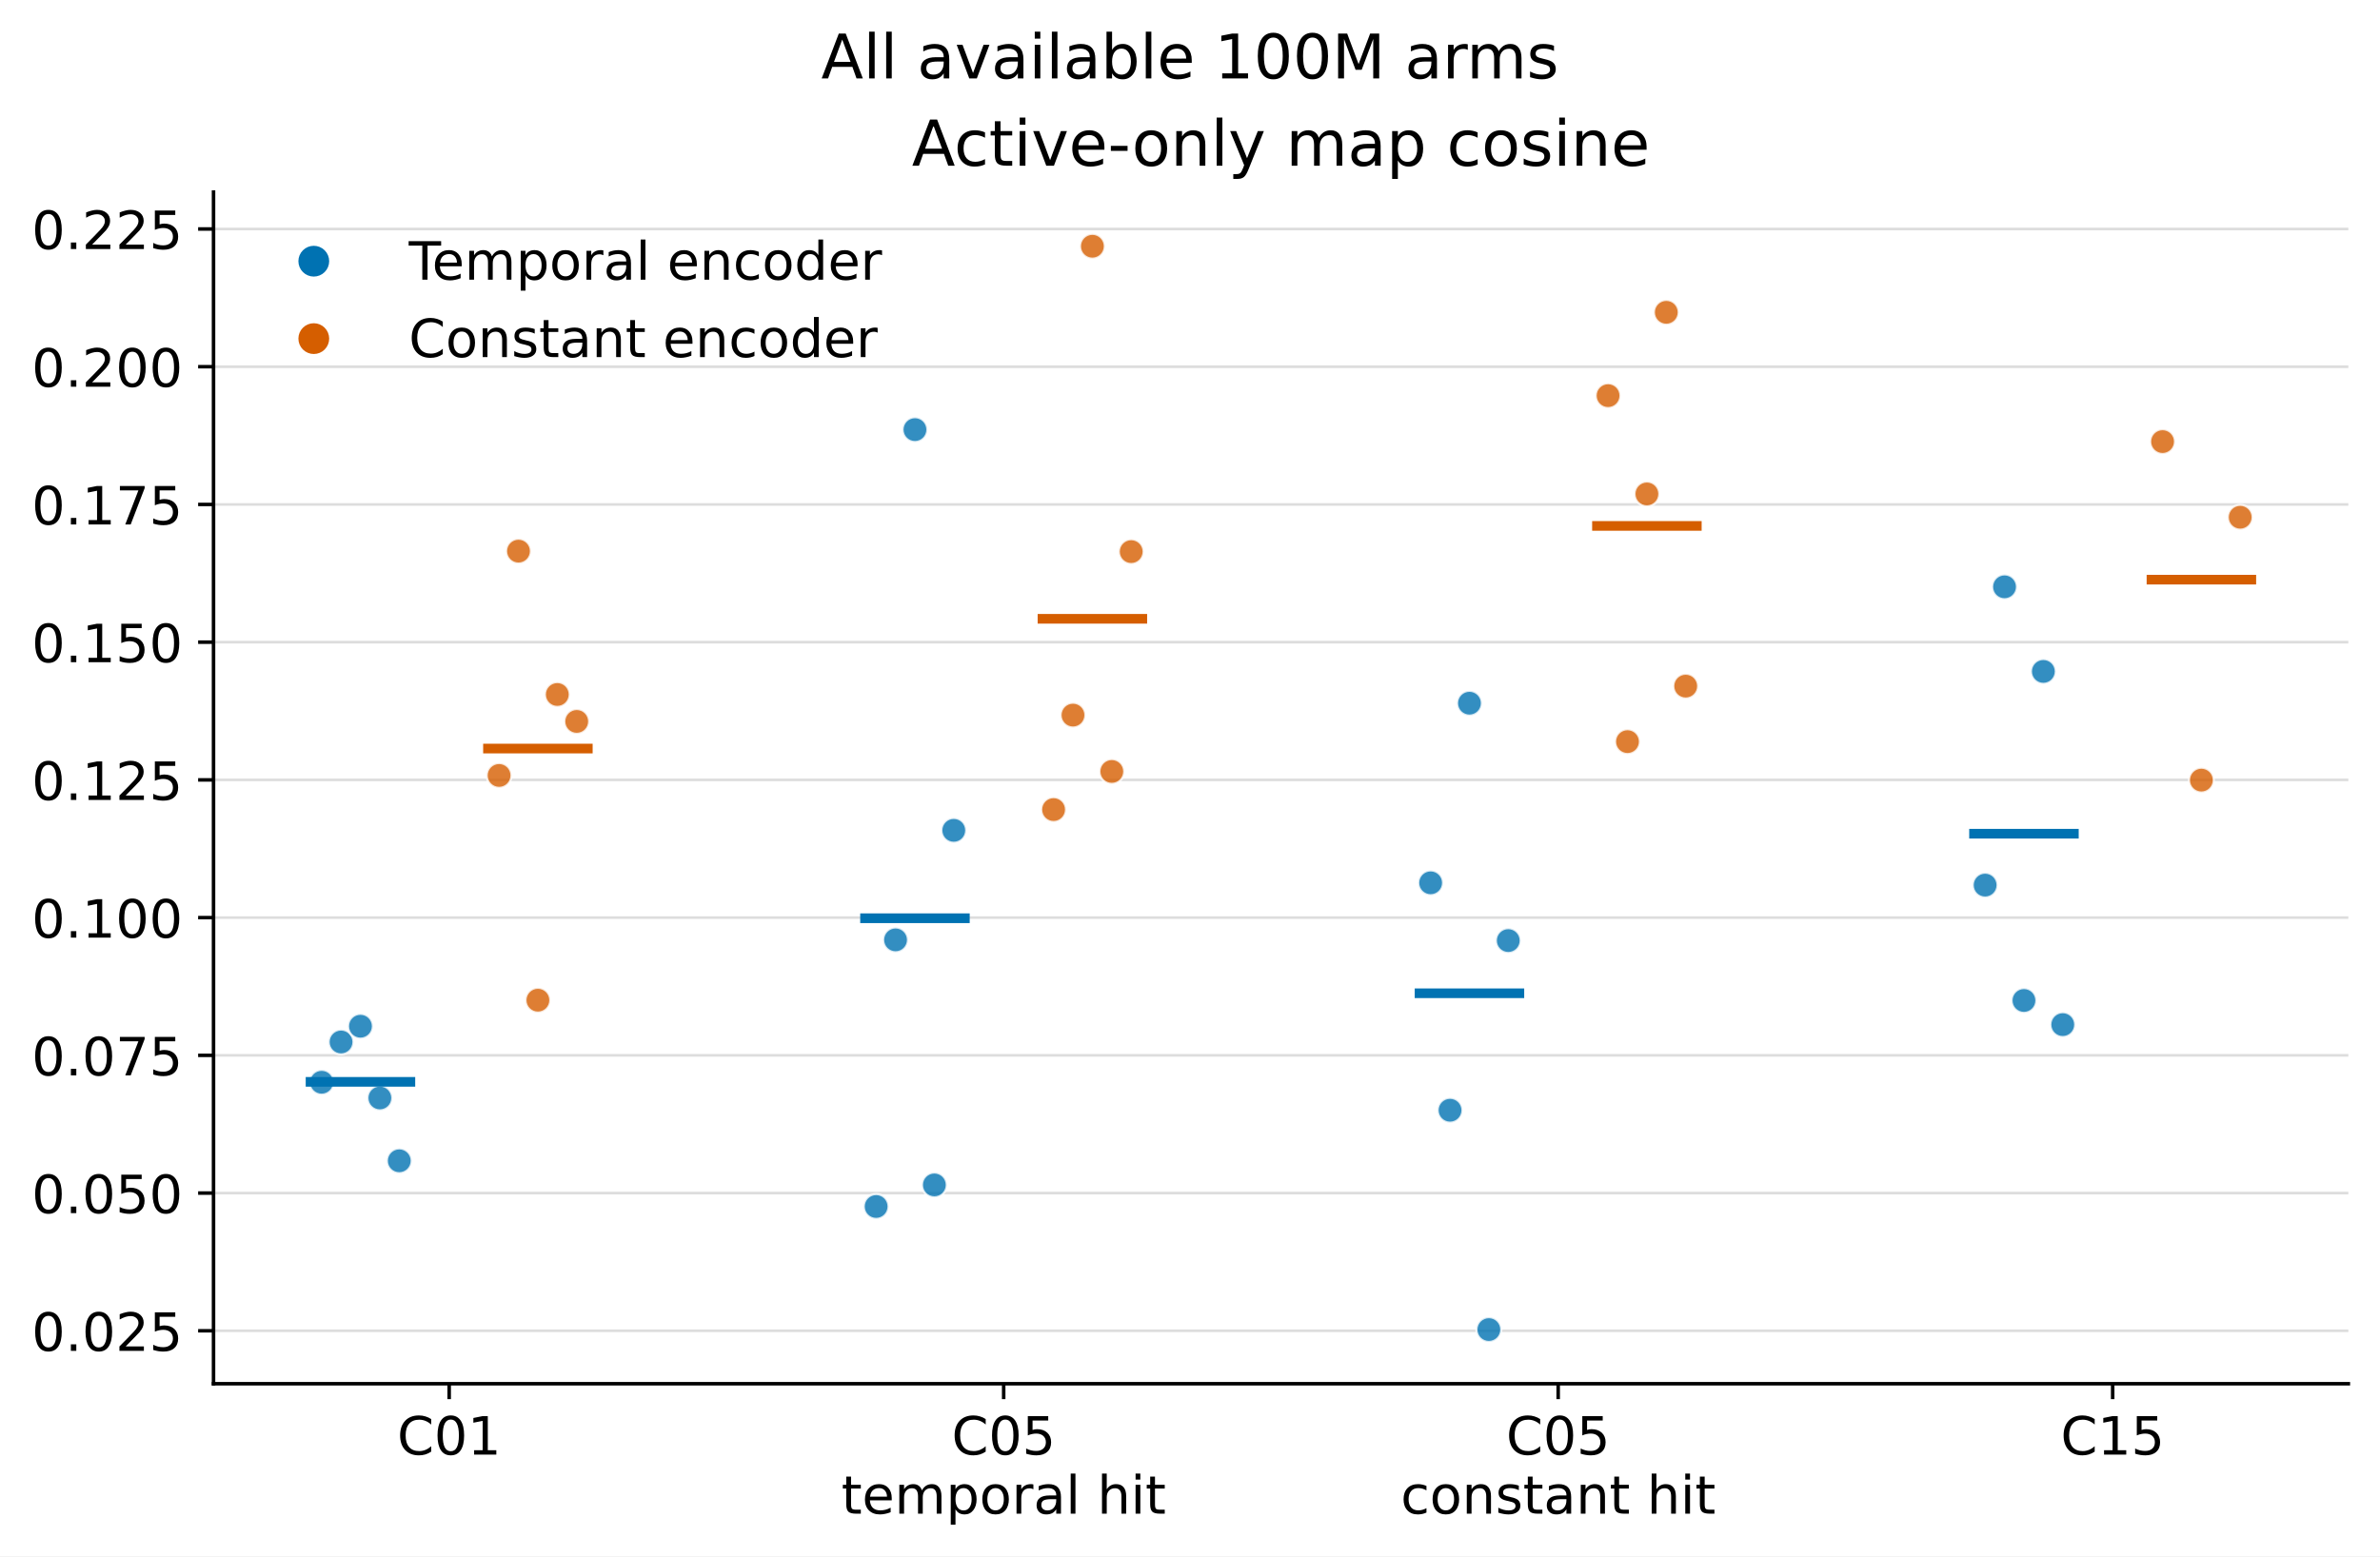
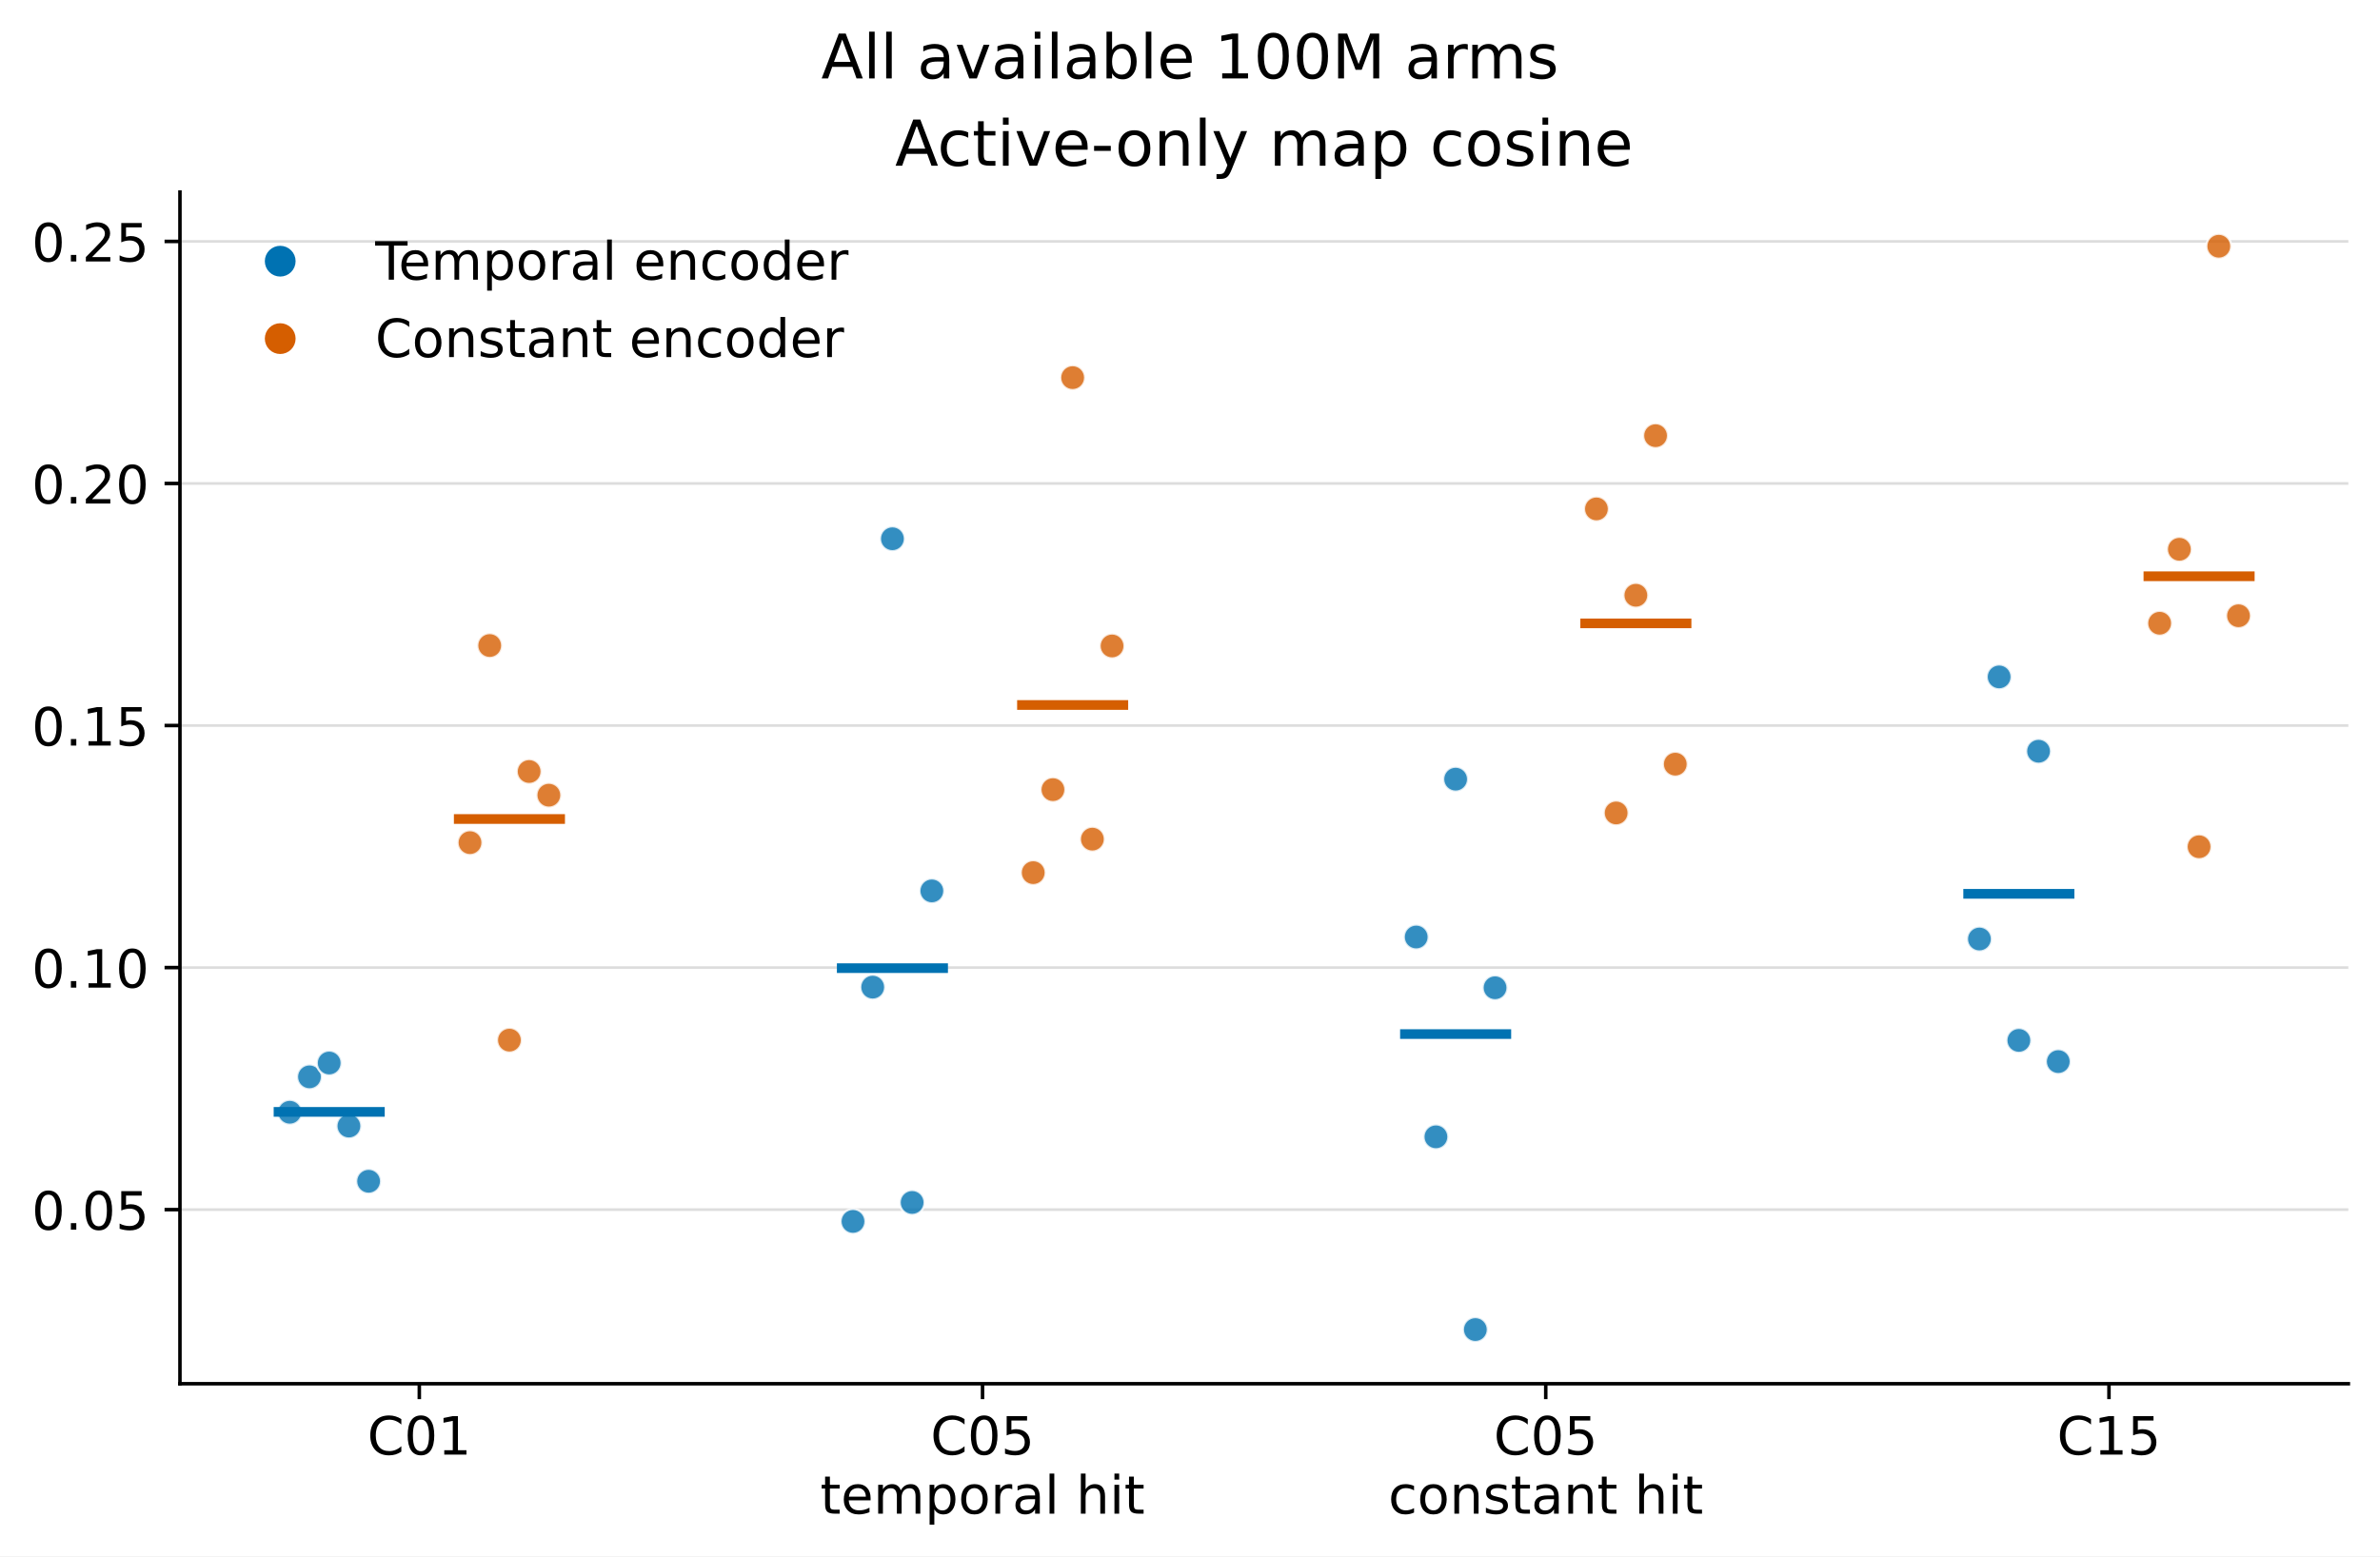
<svg xmlns="http://www.w3.org/2000/svg" xmlns:xlink="http://www.w3.org/1999/xlink" width="541.2pt" height="354pt" viewBox="0 0 541.2 354" version="1.1">
  <defs>
    <style type="text/css">*{stroke-linejoin: round; stroke-linecap: butt}</style>
  </defs>
  <g id="figure_1">
    <g id="patch_1">
      <path d="M 0 354 L 541.2 354 L 541.2 0 L 0 0 z " style="fill: #ffffff" />
    </g>
    <g id="axes_1">
      <g id="patch_2">
-         <path d="M 48.554 314.748 L 534 314.748 L 534 43.692 L 48.554 43.692 z " style="fill: #ffffff" />
+         <path d="M 40.919 314.748 L 534 314.748 L 534 43.692 L 40.919 43.692 z " style="fill: #ffffff" />
      </g>
      <g id="matplotlib.axis_1">
        <g id="xtick_1">
          <g id="line2d_1">
            <defs>
              <path id="mef62edf60f" d="M 0 0 L 0 3.5 " style="stroke: #000000; stroke-width: 0.8" />
            </defs>
            <g>
-               <use xlink:href="#mef62edf60f" x="102.142" y="314.748" style="stroke: #000000; stroke-width: 0.8" />
+               <use xlink:href="#mef62edf60f" x="95.35" y="314.748" style="stroke: #000000; stroke-width: 0.8" />
            </g>
          </g>
          <g id="text_1">
-             <text style="font-size: 12px; font-family: 'DejaVu Sans'; text-anchor: middle" x="102.142" y="330.867" transform="rotate(-0 102.1419 330.8665)">C01</text>
+             <text style="font-size: 12px; font-family: 'DejaVu Sans'; text-anchor: middle" x="95.35" y="330.867" transform="rotate(-0 95.34974 330.8665)">C01</text>
          </g>
        </g>
        <g id="xtick_2">
          <g id="line2d_2">
            <g>
-               <use xlink:href="#mef62edf60f" x="228.232" y="314.748" style="stroke: #000000; stroke-width: 0.8" />
+               <use xlink:href="#mef62edf60f" x="223.423" y="314.748" style="stroke: #000000; stroke-width: 0.8" />
            </g>
          </g>
          <g id="text_2">
-             <text style="font-size: 12px; font-family: 'DejaVu Sans'" transform="translate(216.407 330.8665)">C05</text>
-             <text style="font-size: 12px; font-family: 'DejaVu Sans'" transform="translate(191.3242 344.3039)">temporal hit</text>
+             <text style="font-size: 12px; font-family: 'DejaVu Sans'" transform="translate(211.598 330.8665)">C05</text>
+             <text style="font-size: 12px; font-family: 'DejaVu Sans'" transform="translate(186.5152 344.3039)">temporal hit</text>
          </g>
        </g>
        <g id="xtick_3">
          <g id="line2d_3">
            <g>
-               <use xlink:href="#mef62edf60f" x="354.322" y="314.748" style="stroke: #000000; stroke-width: 0.8" />
+               <use xlink:href="#mef62edf60f" x="351.496" y="314.748" style="stroke: #000000; stroke-width: 0.8" />
            </g>
          </g>
          <g id="text_3">
-             <text style="font-size: 12px; font-family: 'DejaVu Sans'" transform="translate(342.4969 330.8665)">C05</text>
-             <text style="font-size: 12px; font-family: 'DejaVu Sans'" transform="translate(318.5109 344.3039)">constant hit</text>
+             <text style="font-size: 12px; font-family: 'DejaVu Sans'" transform="translate(339.6709 330.8665)">C05</text>
+             <text style="font-size: 12px; font-family: 'DejaVu Sans'" transform="translate(315.685 344.3039)">constant hit</text>
          </g>
        </g>
        <g id="xtick_4">
          <g id="line2d_4">
            <g>
-               <use xlink:href="#mef62edf60f" x="480.411" y="314.748" style="stroke: #000000; stroke-width: 0.8" />
+               <use xlink:href="#mef62edf60f" x="479.569" y="314.748" style="stroke: #000000; stroke-width: 0.8" />
            </g>
          </g>
          <g id="text_4">
-             <text style="font-size: 12px; font-family: 'DejaVu Sans'; text-anchor: middle" x="480.411" y="330.867" transform="rotate(-0 480.4114 330.8665)">C15</text>
+             <text style="font-size: 12px; font-family: 'DejaVu Sans'; text-anchor: middle" x="479.569" y="330.867" transform="rotate(-0 479.5685 330.8665)">C15</text>
          </g>
        </g>
      </g>
      <g id="matplotlib.axis_2">
        <g id="ytick_1">
          <g id="line2d_5">
-             <path d="M 48.554 302.706 L 534 302.706 " clip-path="url(#paae4d31502)" style="fill: none; stroke: #dddddd; stroke-width: 0.6; stroke-linecap: square" />
+             <path d="M 40.919 275.144 L 534 275.144 " clip-path="url(#p520fe203e6)" style="fill: none; stroke: #dddddd; stroke-width: 0.6; stroke-linecap: square" />
          </g>
          <g id="line2d_6">
            <defs>
              <path id="md314a975cc" d="M 0 0 L -3.5 0 " style="stroke: #000000; stroke-width: 0.8" />
            </defs>
            <g>
-               <use xlink:href="#md314a975cc" x="48.554" y="302.706" style="stroke: #000000; stroke-width: 0.8" />
+               <use xlink:href="#md314a975cc" x="40.919" y="275.144" style="stroke: #000000; stroke-width: 0.8" />
            </g>
          </g>
          <g id="text_5">
-             <text style="font-size: 12px; font-family: 'DejaVu Sans'; text-anchor: end" x="41.554" y="307.265" transform="rotate(-0 41.55375 307.2649)">0.025</text>
+             <text style="font-size: 12px; font-family: 'DejaVu Sans'; text-anchor: end" x="33.919" y="279.703" transform="rotate(-0 33.91875 279.7029)">0.05</text>
          </g>
        </g>
        <g id="ytick_2">
          <g id="line2d_7">
-             <path d="M 48.554 271.378 L 534 271.378 " clip-path="url(#paae4d31502)" style="fill: none; stroke: #dddddd; stroke-width: 0.6; stroke-linecap: square" />
+             <path d="M 40.919 220.087 L 534 220.087 " clip-path="url(#p520fe203e6)" style="fill: none; stroke: #dddddd; stroke-width: 0.6; stroke-linecap: square" />
          </g>
          <g id="line2d_8">
            <g>
-               <use xlink:href="#md314a975cc" x="48.554" y="271.378" style="stroke: #000000; stroke-width: 0.8" />
+               <use xlink:href="#md314a975cc" x="40.919" y="220.087" style="stroke: #000000; stroke-width: 0.8" />
            </g>
          </g>
          <g id="text_6">
-             <text style="font-size: 12px; font-family: 'DejaVu Sans'; text-anchor: end" x="41.554" y="275.937" transform="rotate(-0 41.55375 275.9373)">0.050</text>
+             <text style="font-size: 12px; font-family: 'DejaVu Sans'; text-anchor: end" x="33.919" y="224.646" transform="rotate(-0 33.91875 224.6462)">0.10</text>
          </g>
        </g>
        <g id="ytick_3">
          <g id="line2d_9">
-             <path d="M 48.554 240.051 L 534 240.051 " clip-path="url(#paae4d31502)" style="fill: none; stroke: #dddddd; stroke-width: 0.6; stroke-linecap: square" />
+             <path d="M 40.919 165.031 L 534 165.031 " clip-path="url(#p520fe203e6)" style="fill: none; stroke: #dddddd; stroke-width: 0.6; stroke-linecap: square" />
          </g>
          <g id="line2d_10">
            <g>
-               <use xlink:href="#md314a975cc" x="48.554" y="240.051" style="stroke: #000000; stroke-width: 0.8" />
+               <use xlink:href="#md314a975cc" x="40.919" y="165.031" style="stroke: #000000; stroke-width: 0.8" />
            </g>
          </g>
          <g id="text_7">
-             <text style="font-size: 12px; font-family: 'DejaVu Sans'; text-anchor: end" x="41.554" y="244.61" transform="rotate(-0 41.55375 244.6097)">0.075</text>
+             <text style="font-size: 12px; font-family: 'DejaVu Sans'; text-anchor: end" x="33.919" y="169.59" transform="rotate(-0 33.91875 169.5896)">0.15</text>
          </g>
        </g>
        <g id="ytick_4">
          <g id="line2d_11">
-             <path d="M 48.554 208.723 L 534 208.723 " clip-path="url(#paae4d31502)" style="fill: none; stroke: #dddddd; stroke-width: 0.6; stroke-linecap: square" />
+             <path d="M 40.919 109.974 L 534 109.974 " clip-path="url(#p520fe203e6)" style="fill: none; stroke: #dddddd; stroke-width: 0.6; stroke-linecap: square" />
          </g>
          <g id="line2d_12">
            <g>
-               <use xlink:href="#md314a975cc" x="48.554" y="208.723" style="stroke: #000000; stroke-width: 0.8" />
+               <use xlink:href="#md314a975cc" x="40.919" y="109.974" style="stroke: #000000; stroke-width: 0.8" />
            </g>
          </g>
          <g id="text_8">
-             <text style="font-size: 12px; font-family: 'DejaVu Sans'; text-anchor: end" x="41.554" y="213.282" transform="rotate(-0 41.55375 213.2821)">0.100</text>
+             <text style="font-size: 12px; font-family: 'DejaVu Sans'; text-anchor: end" x="33.919" y="114.533" transform="rotate(-0 33.91875 114.533)">0.20</text>
          </g>
        </g>
        <g id="ytick_5">
          <g id="line2d_13">
-             <path d="M 48.554 177.395 L 534 177.395 " clip-path="url(#paae4d31502)" style="fill: none; stroke: #dddddd; stroke-width: 0.6; stroke-linecap: square" />
+             <path d="M 40.919 54.917 L 534 54.917 " clip-path="url(#p520fe203e6)" style="fill: none; stroke: #dddddd; stroke-width: 0.6; stroke-linecap: square" />
          </g>
          <g id="line2d_14">
            <g>
-               <use xlink:href="#md314a975cc" x="48.554" y="177.395" style="stroke: #000000; stroke-width: 0.8" />
+               <use xlink:href="#md314a975cc" x="40.919" y="54.917" style="stroke: #000000; stroke-width: 0.8" />
            </g>
          </g>
          <g id="text_9">
-             <text style="font-size: 12px; font-family: 'DejaVu Sans'; text-anchor: end" x="41.554" y="181.955" transform="rotate(-0 41.55375 181.9545)">0.125</text>
-           </g>
-         </g>
-         <g id="ytick_6">
-           <g id="line2d_15">
-             <path d="M 48.554 146.068 L 534 146.068 " clip-path="url(#paae4d31502)" style="fill: none; stroke: #dddddd; stroke-width: 0.6; stroke-linecap: square" />
-           </g>
-           <g id="line2d_16">
-             <g>
-               <use xlink:href="#md314a975cc" x="48.554" y="146.068" style="stroke: #000000; stroke-width: 0.8" />
-             </g>
-           </g>
-           <g id="text_10">
-             <text style="font-size: 12px; font-family: 'DejaVu Sans'; text-anchor: end" x="41.554" y="150.627" transform="rotate(-0 41.55375 150.6269)">0.150</text>
-           </g>
-         </g>
-         <g id="ytick_7">
-           <g id="line2d_17">
-             <path d="M 48.554 114.74 L 534 114.74 " clip-path="url(#paae4d31502)" style="fill: none; stroke: #dddddd; stroke-width: 0.6; stroke-linecap: square" />
-           </g>
-           <g id="line2d_18">
-             <g>
-               <use xlink:href="#md314a975cc" x="48.554" y="114.74" style="stroke: #000000; stroke-width: 0.8" />
-             </g>
-           </g>
-           <g id="text_11">
-             <text style="font-size: 12px; font-family: 'DejaVu Sans'; text-anchor: end" x="41.554" y="119.299" transform="rotate(-0 41.55375 119.2993)">0.175</text>
-           </g>
-         </g>
-         <g id="ytick_8">
-           <g id="line2d_19">
-             <path d="M 48.554 83.413 L 534 83.413 " clip-path="url(#paae4d31502)" style="fill: none; stroke: #dddddd; stroke-width: 0.6; stroke-linecap: square" />
-           </g>
-           <g id="line2d_20">
-             <g>
-               <use xlink:href="#md314a975cc" x="48.554" y="83.413" style="stroke: #000000; stroke-width: 0.8" />
-             </g>
-           </g>
-           <g id="text_12">
-             <text style="font-size: 12px; font-family: 'DejaVu Sans'; text-anchor: end" x="41.554" y="87.972" transform="rotate(-0 41.55375 87.97173)">0.200</text>
-           </g>
-         </g>
-         <g id="ytick_9">
-           <g id="line2d_21">
-             <path d="M 48.554 52.085 L 534 52.085 " clip-path="url(#paae4d31502)" style="fill: none; stroke: #dddddd; stroke-width: 0.6; stroke-linecap: square" />
-           </g>
-           <g id="line2d_22">
-             <g>
-               <use xlink:href="#md314a975cc" x="48.554" y="52.085" style="stroke: #000000; stroke-width: 0.8" />
-             </g>
-           </g>
-           <g id="text_13">
-             <text style="font-size: 12px; font-family: 'DejaVu Sans'; text-anchor: end" x="41.554" y="56.644" transform="rotate(-0 41.55375 56.64412)">0.225</text>
+             <text style="font-size: 12px; font-family: 'DejaVu Sans'; text-anchor: end" x="33.919" y="59.476" transform="rotate(-0 33.91875 59.47634)">0.25</text>
          </g>
        </g>
      </g>
      <g id="PathCollection_1">
        <defs>
          <path id="m71f8409762" d="M 0 2.828 C 0.75 2.828 1.47 2.53 2 2 C 2.53 1.47 2.828 0.75 2.828 0 C 2.828 -0.75 2.53 -1.47 2 -2 C 1.47 -2.53 0.75 -2.828 0 -2.828 C -0.75 -2.828 -1.47 -2.53 -2 -2 C -2.53 -1.47 -2.828 -0.75 -2.828 0 C -2.828 0.75 -2.53 1.47 -2 2 C -1.47 2.53 -0.75 2.828 0 2.828 z " style="stroke: #ffffff; stroke-opacity: 0.8; stroke-width: 0.5" />
        </defs>
-         <g clip-path="url(#paae4d31502)">
-           <use xlink:href="#m71f8409762" x="73.141" y="246.173" style="fill: #0072b2; fill-opacity: 0.8; stroke: #ffffff; stroke-opacity: 0.8; stroke-width: 0.5" />
-           <use xlink:href="#m71f8409762" x="77.554" y="237.012" style="fill: #0072b2; fill-opacity: 0.8; stroke: #ffffff; stroke-opacity: 0.8; stroke-width: 0.5" />
-           <use xlink:href="#m71f8409762" x="81.968" y="233.428" style="fill: #0072b2; fill-opacity: 0.8; stroke: #ffffff; stroke-opacity: 0.8; stroke-width: 0.5" />
-           <use xlink:href="#m71f8409762" x="86.381" y="249.748" style="fill: #0072b2; fill-opacity: 0.8; stroke: #ffffff; stroke-opacity: 0.8; stroke-width: 0.5" />
-           <use xlink:href="#m71f8409762" x="90.794" y="264.04" style="fill: #0072b2; fill-opacity: 0.8; stroke: #ffffff; stroke-opacity: 0.8; stroke-width: 0.5" />
+         <g clip-path="url(#p520fe203e6)">
+           <use xlink:href="#m71f8409762" x="65.893" y="252.996" style="fill: #0072b2; fill-opacity: 0.8; stroke: #ffffff; stroke-opacity: 0.8; stroke-width: 0.5" />
+           <use xlink:href="#m71f8409762" x="70.376" y="244.946" style="fill: #0072b2; fill-opacity: 0.8; stroke: #ffffff; stroke-opacity: 0.8; stroke-width: 0.5" />
+           <use xlink:href="#m71f8409762" x="74.858" y="241.796" style="fill: #0072b2; fill-opacity: 0.8; stroke: #ffffff; stroke-opacity: 0.8; stroke-width: 0.5" />
+           <use xlink:href="#m71f8409762" x="79.341" y="256.137" style="fill: #0072b2; fill-opacity: 0.8; stroke: #ffffff; stroke-opacity: 0.8; stroke-width: 0.5" />
+           <use xlink:href="#m71f8409762" x="83.823" y="268.695" style="fill: #0072b2; fill-opacity: 0.8; stroke: #ffffff; stroke-opacity: 0.8; stroke-width: 0.5" />
        </g>
      </g>
      <g id="PathCollection_2">
        <defs>
          <path id="m92dcd0056e" d="M 0 2.828 C 0.75 2.828 1.47 2.53 2 2 C 2.53 1.47 2.828 0.75 2.828 0 C 2.828 -0.75 2.53 -1.47 2 -2 C 1.47 -2.53 0.75 -2.828 0 -2.828 C -0.75 -2.828 -1.47 -2.53 -2 -2 C -2.53 -1.47 -2.828 -0.75 -2.828 0 C -2.828 0.75 -2.53 1.47 -2 2 C -1.47 2.53 -0.75 2.828 0 2.828 z " style="stroke: #ffffff; stroke-opacity: 0.8; stroke-width: 0.5" />
        </defs>
-         <g clip-path="url(#paae4d31502)">
-           <use xlink:href="#m92dcd0056e" x="113.49" y="176.385" style="fill: #d55e00; fill-opacity: 0.8; stroke: #ffffff; stroke-opacity: 0.8; stroke-width: 0.5" />
-           <use xlink:href="#m92dcd0056e" x="117.903" y="125.363" style="fill: #d55e00; fill-opacity: 0.8; stroke: #ffffff; stroke-opacity: 0.8; stroke-width: 0.5" />
-           <use xlink:href="#m92dcd0056e" x="122.316" y="227.507" style="fill: #d55e00; fill-opacity: 0.8; stroke: #ffffff; stroke-opacity: 0.8; stroke-width: 0.5" />
-           <use xlink:href="#m92dcd0056e" x="126.729" y="157.971" style="fill: #d55e00; fill-opacity: 0.8; stroke: #ffffff; stroke-opacity: 0.8; stroke-width: 0.5" />
-           <use xlink:href="#m92dcd0056e" x="131.143" y="164.1" style="fill: #d55e00; fill-opacity: 0.8; stroke: #ffffff; stroke-opacity: 0.8; stroke-width: 0.5" />
+         <g clip-path="url(#p520fe203e6)">
+           <use xlink:href="#m92dcd0056e" x="106.876" y="191.671" style="fill: #d55e00; fill-opacity: 0.8; stroke: #ffffff; stroke-opacity: 0.8; stroke-width: 0.5" />
+           <use xlink:href="#m92dcd0056e" x="111.359" y="146.837" style="fill: #d55e00; fill-opacity: 0.8; stroke: #ffffff; stroke-opacity: 0.8; stroke-width: 0.5" />
+           <use xlink:href="#m92dcd0056e" x="115.841" y="236.593" style="fill: #d55e00; fill-opacity: 0.8; stroke: #ffffff; stroke-opacity: 0.8; stroke-width: 0.5" />
+           <use xlink:href="#m92dcd0056e" x="120.324" y="175.49" style="fill: #d55e00; fill-opacity: 0.8; stroke: #ffffff; stroke-opacity: 0.8; stroke-width: 0.5" />
+           <use xlink:href="#m92dcd0056e" x="124.807" y="180.876" style="fill: #d55e00; fill-opacity: 0.8; stroke: #ffffff; stroke-opacity: 0.8; stroke-width: 0.5" />
        </g>
      </g>
      <g id="PathCollection_3">
-         <g clip-path="url(#paae4d31502)">
-           <use xlink:href="#m71f8409762" x="199.231" y="274.434" style="fill: #0072b2; fill-opacity: 0.8; stroke: #ffffff; stroke-opacity: 0.8; stroke-width: 0.5" />
-           <use xlink:href="#m71f8409762" x="203.644" y="213.786" style="fill: #0072b2; fill-opacity: 0.8; stroke: #ffffff; stroke-opacity: 0.8; stroke-width: 0.5" />
-           <use xlink:href="#m71f8409762" x="208.057" y="97.722" style="fill: #0072b2; fill-opacity: 0.8; stroke: #ffffff; stroke-opacity: 0.8; stroke-width: 0.5" />
-           <use xlink:href="#m71f8409762" x="212.471" y="269.526" style="fill: #0072b2; fill-opacity: 0.8; stroke: #ffffff; stroke-opacity: 0.8; stroke-width: 0.5" />
-           <use xlink:href="#m71f8409762" x="216.884" y="188.873" style="fill: #0072b2; fill-opacity: 0.8; stroke: #ffffff; stroke-opacity: 0.8; stroke-width: 0.5" />
+         <g clip-path="url(#p520fe203e6)">
+           <use xlink:href="#m71f8409762" x="193.966" y="277.829" style="fill: #0072b2; fill-opacity: 0.8; stroke: #ffffff; stroke-opacity: 0.8; stroke-width: 0.5" />
+           <use xlink:href="#m71f8409762" x="198.448" y="224.536" style="fill: #0072b2; fill-opacity: 0.8; stroke: #ffffff; stroke-opacity: 0.8; stroke-width: 0.5" />
+           <use xlink:href="#m71f8409762" x="202.931" y="122.548" style="fill: #0072b2; fill-opacity: 0.8; stroke: #ffffff; stroke-opacity: 0.8; stroke-width: 0.5" />
+           <use xlink:href="#m71f8409762" x="207.414" y="273.517" style="fill: #0072b2; fill-opacity: 0.8; stroke: #ffffff; stroke-opacity: 0.8; stroke-width: 0.5" />
+           <use xlink:href="#m71f8409762" x="211.896" y="202.644" style="fill: #0072b2; fill-opacity: 0.8; stroke: #ffffff; stroke-opacity: 0.8; stroke-width: 0.5" />
        </g>
      </g>
      <g id="PathCollection_4">
-         <g clip-path="url(#paae4d31502)">
-           <use xlink:href="#m92dcd0056e" x="239.58" y="184.149" style="fill: #d55e00; fill-opacity: 0.8; stroke: #ffffff; stroke-opacity: 0.8; stroke-width: 0.5" />
-           <use xlink:href="#m92dcd0056e" x="243.993" y="162.661" style="fill: #d55e00; fill-opacity: 0.8; stroke: #ffffff; stroke-opacity: 0.8; stroke-width: 0.5" />
-           <use xlink:href="#m92dcd0056e" x="248.406" y="56.012" style="fill: #d55e00; fill-opacity: 0.8; stroke: #ffffff; stroke-opacity: 0.8; stroke-width: 0.5" />
-           <use xlink:href="#m92dcd0056e" x="252.819" y="175.479" style="fill: #d55e00; fill-opacity: 0.8; stroke: #ffffff; stroke-opacity: 0.8; stroke-width: 0.5" />
-           <use xlink:href="#m92dcd0056e" x="257.232" y="125.472" style="fill: #d55e00; fill-opacity: 0.8; stroke: #ffffff; stroke-opacity: 0.8; stroke-width: 0.5" />
+         <g clip-path="url(#p520fe203e6)">
+           <use xlink:href="#m92dcd0056e" x="234.949" y="198.493" style="fill: #d55e00; fill-opacity: 0.8; stroke: #ffffff; stroke-opacity: 0.8; stroke-width: 0.5" />
+           <use xlink:href="#m92dcd0056e" x="239.432" y="179.611" style="fill: #d55e00; fill-opacity: 0.8; stroke: #ffffff; stroke-opacity: 0.8; stroke-width: 0.5" />
+           <use xlink:href="#m92dcd0056e" x="243.914" y="85.897" style="fill: #d55e00; fill-opacity: 0.8; stroke: #ffffff; stroke-opacity: 0.8; stroke-width: 0.5" />
+           <use xlink:href="#m92dcd0056e" x="248.397" y="190.875" style="fill: #d55e00; fill-opacity: 0.8; stroke: #ffffff; stroke-opacity: 0.8; stroke-width: 0.5" />
+           <use xlink:href="#m92dcd0056e" x="252.879" y="146.933" style="fill: #d55e00; fill-opacity: 0.8; stroke: #ffffff; stroke-opacity: 0.8; stroke-width: 0.5" />
        </g>
      </g>
      <g id="PathCollection_5">
-         <g clip-path="url(#paae4d31502)">
-           <use xlink:href="#m71f8409762" x="325.321" y="200.811" style="fill: #0072b2; fill-opacity: 0.8; stroke: #ffffff; stroke-opacity: 0.8; stroke-width: 0.5" />
-           <use xlink:href="#m71f8409762" x="329.734" y="252.539" style="fill: #0072b2; fill-opacity: 0.8; stroke: #ffffff; stroke-opacity: 0.8; stroke-width: 0.5" />
-           <use xlink:href="#m71f8409762" x="334.147" y="159.954" style="fill: #0072b2; fill-opacity: 0.8; stroke: #ffffff; stroke-opacity: 0.8; stroke-width: 0.5" />
-           <use xlink:href="#m71f8409762" x="338.56" y="302.428" style="fill: #0072b2; fill-opacity: 0.8; stroke: #ffffff; stroke-opacity: 0.8; stroke-width: 0.5" />
-           <use xlink:href="#m71f8409762" x="342.973" y="213.95" style="fill: #0072b2; fill-opacity: 0.8; stroke: #ffffff; stroke-opacity: 0.8; stroke-width: 0.5" />
+         <g clip-path="url(#p520fe203e6)">
+           <use xlink:href="#m71f8409762" x="322.039" y="213.134" style="fill: #0072b2; fill-opacity: 0.8; stroke: #ffffff; stroke-opacity: 0.8; stroke-width: 0.5" />
+           <use xlink:href="#m71f8409762" x="326.521" y="258.589" style="fill: #0072b2; fill-opacity: 0.8; stroke: #ffffff; stroke-opacity: 0.8; stroke-width: 0.5" />
+           <use xlink:href="#m71f8409762" x="331.004" y="177.232" style="fill: #0072b2; fill-opacity: 0.8; stroke: #ffffff; stroke-opacity: 0.8; stroke-width: 0.5" />
+           <use xlink:href="#m71f8409762" x="335.486" y="302.428" style="fill: #0072b2; fill-opacity: 0.8; stroke: #ffffff; stroke-opacity: 0.8; stroke-width: 0.5" />
+           <use xlink:href="#m71f8409762" x="339.969" y="224.68" style="fill: #0072b2; fill-opacity: 0.8; stroke: #ffffff; stroke-opacity: 0.8; stroke-width: 0.5" />
        </g>
      </g>
      <g id="PathCollection_6">
-         <g clip-path="url(#paae4d31502)">
-           <use xlink:href="#m92dcd0056e" x="365.67" y="89.995" style="fill: #d55e00; fill-opacity: 0.8; stroke: #ffffff; stroke-opacity: 0.8; stroke-width: 0.5" />
-           <use xlink:href="#m92dcd0056e" x="370.083" y="168.695" style="fill: #d55e00; fill-opacity: 0.8; stroke: #ffffff; stroke-opacity: 0.8; stroke-width: 0.5" />
-           <use xlink:href="#m92dcd0056e" x="374.496" y="112.349" style="fill: #d55e00; fill-opacity: 0.8; stroke: #ffffff; stroke-opacity: 0.8; stroke-width: 0.5" />
-           <use xlink:href="#m92dcd0056e" x="378.909" y="71.04" style="fill: #d55e00; fill-opacity: 0.8; stroke: #ffffff; stroke-opacity: 0.8; stroke-width: 0.5" />
-           <use xlink:href="#m92dcd0056e" x="383.322" y="156.067" style="fill: #d55e00; fill-opacity: 0.8; stroke: #ffffff; stroke-opacity: 0.8; stroke-width: 0.5" />
+         <g clip-path="url(#p520fe203e6)">
+           <use xlink:href="#m92dcd0056e" x="363.022" y="115.758" style="fill: #d55e00; fill-opacity: 0.8; stroke: #ffffff; stroke-opacity: 0.8; stroke-width: 0.5" />
+           <use xlink:href="#m92dcd0056e" x="367.505" y="184.914" style="fill: #d55e00; fill-opacity: 0.8; stroke: #ffffff; stroke-opacity: 0.8; stroke-width: 0.5" />
+           <use xlink:href="#m92dcd0056e" x="371.987" y="135.401" style="fill: #d55e00; fill-opacity: 0.8; stroke: #ffffff; stroke-opacity: 0.8; stroke-width: 0.5" />
+           <use xlink:href="#m92dcd0056e" x="376.47" y="99.101" style="fill: #d55e00; fill-opacity: 0.8; stroke: #ffffff; stroke-opacity: 0.8; stroke-width: 0.5" />
+           <use xlink:href="#m92dcd0056e" x="380.952" y="173.817" style="fill: #d55e00; fill-opacity: 0.8; stroke: #ffffff; stroke-opacity: 0.8; stroke-width: 0.5" />
        </g>
      </g>
      <g id="PathCollection_7">
-         <g clip-path="url(#paae4d31502)">
-           <use xlink:href="#m71f8409762" x="451.411" y="201.331" style="fill: #0072b2; fill-opacity: 0.8; stroke: #ffffff; stroke-opacity: 0.8; stroke-width: 0.5" />
-           <use xlink:href="#m71f8409762" x="455.824" y="133.481" style="fill: #0072b2; fill-opacity: 0.8; stroke: #ffffff; stroke-opacity: 0.8; stroke-width: 0.5" />
-           <use xlink:href="#m71f8409762" x="460.237" y="227.574" style="fill: #0072b2; fill-opacity: 0.8; stroke: #ffffff; stroke-opacity: 0.8; stroke-width: 0.5" />
-           <use xlink:href="#m71f8409762" x="464.65" y="152.724" style="fill: #0072b2; fill-opacity: 0.8; stroke: #ffffff; stroke-opacity: 0.8; stroke-width: 0.5" />
-           <use xlink:href="#m71f8409762" x="469.063" y="233.062" style="fill: #0072b2; fill-opacity: 0.8; stroke: #ffffff; stroke-opacity: 0.8; stroke-width: 0.5" />
+         <g clip-path="url(#p520fe203e6)">
+           <use xlink:href="#m71f8409762" x="450.112" y="213.592" style="fill: #0072b2; fill-opacity: 0.8; stroke: #ffffff; stroke-opacity: 0.8; stroke-width: 0.5" />
+           <use xlink:href="#m71f8409762" x="454.594" y="153.97" style="fill: #0072b2; fill-opacity: 0.8; stroke: #ffffff; stroke-opacity: 0.8; stroke-width: 0.5" />
+           <use xlink:href="#m71f8409762" x="459.077" y="236.652" style="fill: #0072b2; fill-opacity: 0.8; stroke: #ffffff; stroke-opacity: 0.8; stroke-width: 0.5" />
+           <use xlink:href="#m71f8409762" x="463.559" y="170.88" style="fill: #0072b2; fill-opacity: 0.8; stroke: #ffffff; stroke-opacity: 0.8; stroke-width: 0.5" />
+           <use xlink:href="#m71f8409762" x="468.042" y="241.475" style="fill: #0072b2; fill-opacity: 0.8; stroke: #ffffff; stroke-opacity: 0.8; stroke-width: 0.5" />
        </g>
      </g>
      <g id="PathCollection_8">
-         <g clip-path="url(#paae4d31502)">
-           <use xlink:href="#m92dcd0056e" x="491.759" y="100.445" style="fill: #d55e00; fill-opacity: 0.8; stroke: #ffffff; stroke-opacity: 0.8; stroke-width: 0.5" />
-           <use xlink:href="#m92dcd0056e" x="500.586" y="177.448" style="fill: #d55e00; fill-opacity: 0.8; stroke: #ffffff; stroke-opacity: 0.8; stroke-width: 0.5" />
-           <use xlink:href="#m92dcd0056e" x="509.412" y="117.654" style="fill: #d55e00; fill-opacity: 0.8; stroke: #ffffff; stroke-opacity: 0.8; stroke-width: 0.5" />
+         <g clip-path="url(#p520fe203e6)">
+           <use xlink:href="#m92dcd0056e" x="491.095" y="141.765" style="fill: #d55e00; fill-opacity: 0.8; stroke: #ffffff; stroke-opacity: 0.8; stroke-width: 0.5" />
+           <use xlink:href="#m92dcd0056e" x="495.578" y="124.941" style="fill: #d55e00; fill-opacity: 0.8; stroke: #ffffff; stroke-opacity: 0.8; stroke-width: 0.5" />
+           <use xlink:href="#m92dcd0056e" x="500.06" y="192.605" style="fill: #d55e00; fill-opacity: 0.8; stroke: #ffffff; stroke-opacity: 0.8; stroke-width: 0.5" />
+           <use xlink:href="#m92dcd0056e" x="504.543" y="56.012" style="fill: #d55e00; fill-opacity: 0.8; stroke: #ffffff; stroke-opacity: 0.8; stroke-width: 0.5" />
+           <use xlink:href="#m92dcd0056e" x="509.025" y="140.062" style="fill: #d55e00; fill-opacity: 0.8; stroke: #ffffff; stroke-opacity: 0.8; stroke-width: 0.5" />
        </g>
      </g>
      <g id="patch_3">
-         <path d="M 48.554 314.748 L 48.554 43.692 " style="fill: none; stroke: #000000; stroke-width: 0.8; stroke-linejoin: miter; stroke-linecap: square" />
+         <path d="M 40.919 314.748 L 40.919 43.692 " style="fill: none; stroke: #000000; stroke-width: 0.8; stroke-linejoin: miter; stroke-linecap: square" />
      </g>
      <g id="patch_4">
-         <path d="M 48.554 314.748 L 534 314.748 " style="fill: none; stroke: #000000; stroke-width: 0.8; stroke-linejoin: miter; stroke-linecap: square" />
-       </g>
-       <g id="line2d_23">
-         <path d="M 70.619 246.08 L 93.316 246.08 " clip-path="url(#paae4d31502)" style="fill: none; stroke: #0072b2; stroke-width: 2.2; stroke-linecap: square" />
-       </g>
-       <g id="line2d_24">
-         <path d="M 110.968 170.265 L 133.664 170.265 " clip-path="url(#paae4d31502)" style="fill: none; stroke: #d55e00; stroke-width: 2.2; stroke-linecap: square" />
-       </g>
-       <g id="line2d_25">
-         <path d="M 196.709 208.868 L 219.405 208.868 " clip-path="url(#paae4d31502)" style="fill: none; stroke: #0072b2; stroke-width: 2.2; stroke-linecap: square" />
-       </g>
-       <g id="line2d_26">
-         <path d="M 237.058 140.755 L 259.754 140.755 " clip-path="url(#paae4d31502)" style="fill: none; stroke: #d55e00; stroke-width: 2.2; stroke-linecap: square" />
-       </g>
-       <g id="line2d_27">
-         <path d="M 322.799 225.936 L 345.495 225.936 " clip-path="url(#paae4d31502)" style="fill: none; stroke: #0072b2; stroke-width: 2.2; stroke-linecap: square" />
-       </g>
-       <g id="line2d_28">
-         <path d="M 363.148 119.629 L 385.844 119.629 " clip-path="url(#paae4d31502)" style="fill: none; stroke: #d55e00; stroke-width: 2.2; stroke-linecap: square" />
-       </g>
-       <g id="line2d_29">
-         <path d="M 448.889 189.635 L 471.585 189.635 " clip-path="url(#paae4d31502)" style="fill: none; stroke: #0072b2; stroke-width: 2.2; stroke-linecap: square" />
-       </g>
-       <g id="line2d_30">
-         <path d="M 489.238 131.849 L 511.934 131.849 " clip-path="url(#paae4d31502)" style="fill: none; stroke: #d55e00; stroke-width: 2.2; stroke-linecap: square" />
-       </g>
-       <g id="text_14">
-         <text style="font-size: 14.4px; font-family: 'DejaVu Sans'; text-anchor: middle" x="291.277" y="37.692" transform="rotate(-0 291.2766 37.69161)">Active-only map cosine</text>
+         <path d="M 40.919 314.748 L 534 314.748 " style="fill: none; stroke: #000000; stroke-width: 0.8; stroke-linejoin: miter; stroke-linecap: square" />
+       </g>
+       <g id="line2d_15">
+         <path d="M 63.332 252.914 L 86.385 252.914 " clip-path="url(#p520fe203e6)" style="fill: none; stroke: #0072b2; stroke-width: 2.2; stroke-linecap: square" />
+       </g>
+       <g id="line2d_16">
+         <path d="M 104.315 186.293 L 127.368 186.293 " clip-path="url(#p520fe203e6)" style="fill: none; stroke: #d55e00; stroke-width: 2.2; stroke-linecap: square" />
+       </g>
+       <g id="line2d_17">
+         <path d="M 191.404 220.215 L 214.458 220.215 " clip-path="url(#p520fe203e6)" style="fill: none; stroke: #0072b2; stroke-width: 2.2; stroke-linecap: square" />
+       </g>
+       <g id="line2d_18">
+         <path d="M 232.388 160.362 L 255.441 160.362 " clip-path="url(#p520fe203e6)" style="fill: none; stroke: #d55e00; stroke-width: 2.2; stroke-linecap: square" />
+       </g>
+       <g id="line2d_19">
+         <path d="M 319.477 235.213 L 342.53 235.213 " clip-path="url(#p520fe203e6)" style="fill: none; stroke: #0072b2; stroke-width: 2.2; stroke-linecap: square" />
+       </g>
+       <g id="line2d_20">
+         <path d="M 360.461 141.798 L 383.514 141.798 " clip-path="url(#p520fe203e6)" style="fill: none; stroke: #d55e00; stroke-width: 2.2; stroke-linecap: square" />
+       </g>
+       <g id="line2d_21">
+         <path d="M 447.55 203.314 L 470.603 203.314 " clip-path="url(#p520fe203e6)" style="fill: none; stroke: #0072b2; stroke-width: 2.2; stroke-linecap: square" />
+       </g>
+       <g id="line2d_22">
+         <path d="M 488.534 131.077 L 511.587 131.077 " clip-path="url(#p520fe203e6)" style="fill: none; stroke: #d55e00; stroke-width: 2.2; stroke-linecap: square" />
+       </g>
+       <g id="text_10">
+         <text style="font-size: 14.4px; font-family: 'DejaVu Sans'; text-anchor: middle" x="287.459" y="37.692" transform="rotate(-0 287.4591 37.69161)">Active-only map cosine</text>
      </g>
      <g id="legend_1">
-         <g id="line2d_31">
+         <g id="line2d_23">
          <defs>
            <path id="m54ad3a0422" d="M 0 3 C 0.796 3 1.559 2.684 2.121 2.121 C 2.684 1.559 3 0.796 3 0 C 3 -0.796 2.684 -1.559 2.121 -2.121 C 1.559 -2.684 0.796 -3 0 -3 C -0.796 -3 -1.559 -2.684 -2.121 -2.121 C -2.684 -1.559 -3 -0.796 -3 0 C -3 0.796 -2.684 1.559 -2.121 2.121 C -1.559 2.684 -0.796 3 0 3 z " style="stroke: #0072b2" />
          </defs>
          <g>
-             <use xlink:href="#m54ad3a0422" x="71.354" y="59.41" style="fill: #0072b2; stroke: #0072b2" />
-           </g>
-         </g>
-         <g id="text_15">
-           <text style="font-size: 12px; font-family: 'DejaVu Sans'; text-anchor: start" x="92.954" y="63.61" transform="rotate(-0 92.95375 63.60973)">Temporal encoder</text>
-         </g>
-         <g id="line2d_32">
+             <use xlink:href="#m54ad3a0422" x="63.719" y="59.41" style="fill: #0072b2; stroke: #0072b2" />
+           </g>
+         </g>
+         <g id="text_11">
+           <text style="font-size: 12px; font-family: 'DejaVu Sans'; text-anchor: start" x="85.319" y="63.61" transform="rotate(-0 85.31875 63.60973)">Temporal encoder</text>
+         </g>
+         <g id="line2d_24">
          <defs>
            <path id="md492a3eee7" d="M 0 3 C 0.796 3 1.559 2.684 2.121 2.121 C 2.684 1.559 3 0.796 3 0 C 3 -0.796 2.684 -1.559 2.121 -2.121 C 1.559 -2.684 0.796 -3 0 -3 C -0.796 -3 -1.559 -2.684 -2.121 -2.121 C -2.684 -1.559 -3 -0.796 -3 0 C -3 0.796 -2.684 1.559 -2.121 2.121 C -1.559 2.684 -0.796 3 0 3 z " style="stroke: #d55e00" />
          </defs>
          <g>
-             <use xlink:href="#md492a3eee7" x="71.354" y="77.023" style="fill: #d55e00; stroke: #d55e00" />
-           </g>
-         </g>
-         <g id="text_16">
-           <text style="font-size: 12px; font-family: 'DejaVu Sans'; text-anchor: start" x="92.954" y="81.223" transform="rotate(-0 92.95375 81.22348)">Constant encoder</text>
+             <use xlink:href="#md492a3eee7" x="63.719" y="77.023" style="fill: #d55e00; stroke: #d55e00" />
+           </g>
+         </g>
+         <g id="text_12">
+           <text style="font-size: 12px; font-family: 'DejaVu Sans'; text-anchor: start" x="85.319" y="81.223" transform="rotate(-0 85.31875 81.22348)">Constant encoder</text>
        </g>
      </g>
    </g>
-     <g id="text_17">
+     <g id="text_13">
      <text style="font-size: 14px; font-family: 'DejaVu Sans'; text-anchor: middle" x="270.6" y="17.838" transform="rotate(-0 270.5998 17.83781)">All available 100M arms</text>
    </g>
  </g>
  <defs>
-     <clipPath id="paae4d31502">
-       <rect x="48.554" y="43.692" width="485.446" height="271.057" />
+     <clipPath id="p520fe203e6">
+       <rect x="40.919" y="43.692" width="493.081" height="271.057" />
    </clipPath>
  </defs>
</svg>
